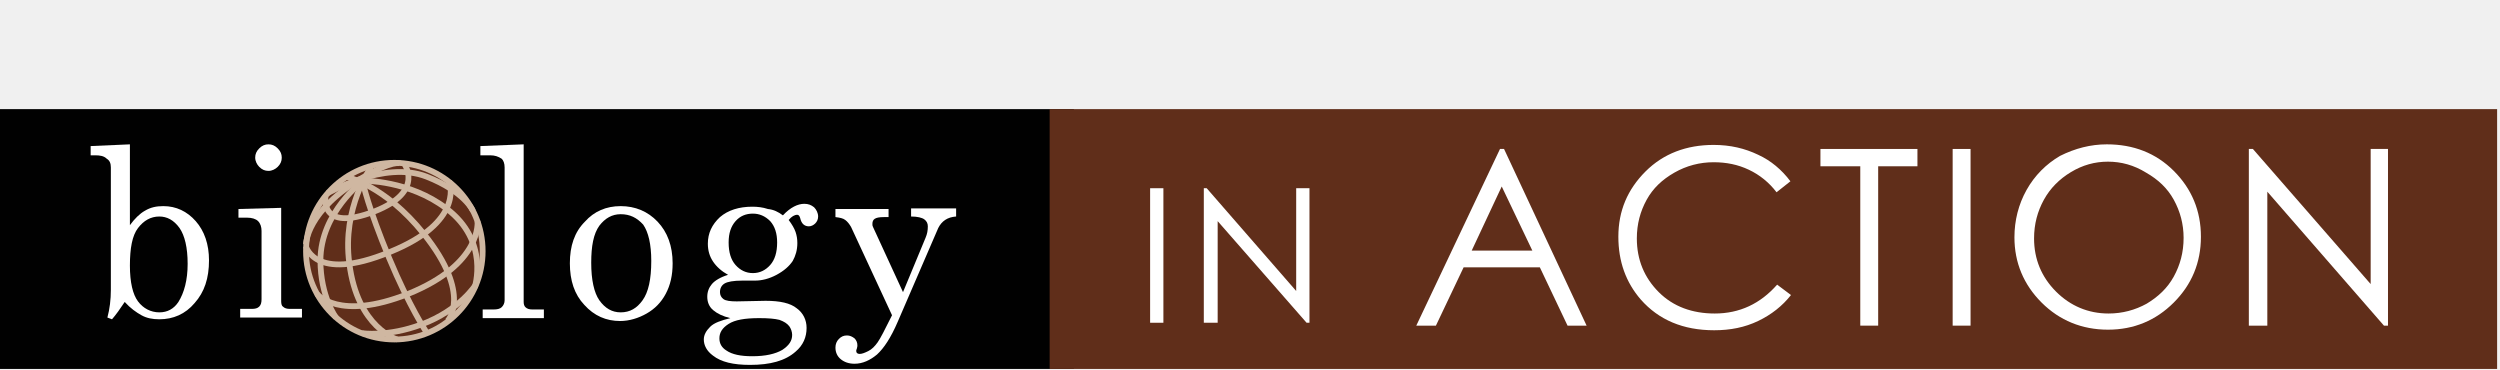
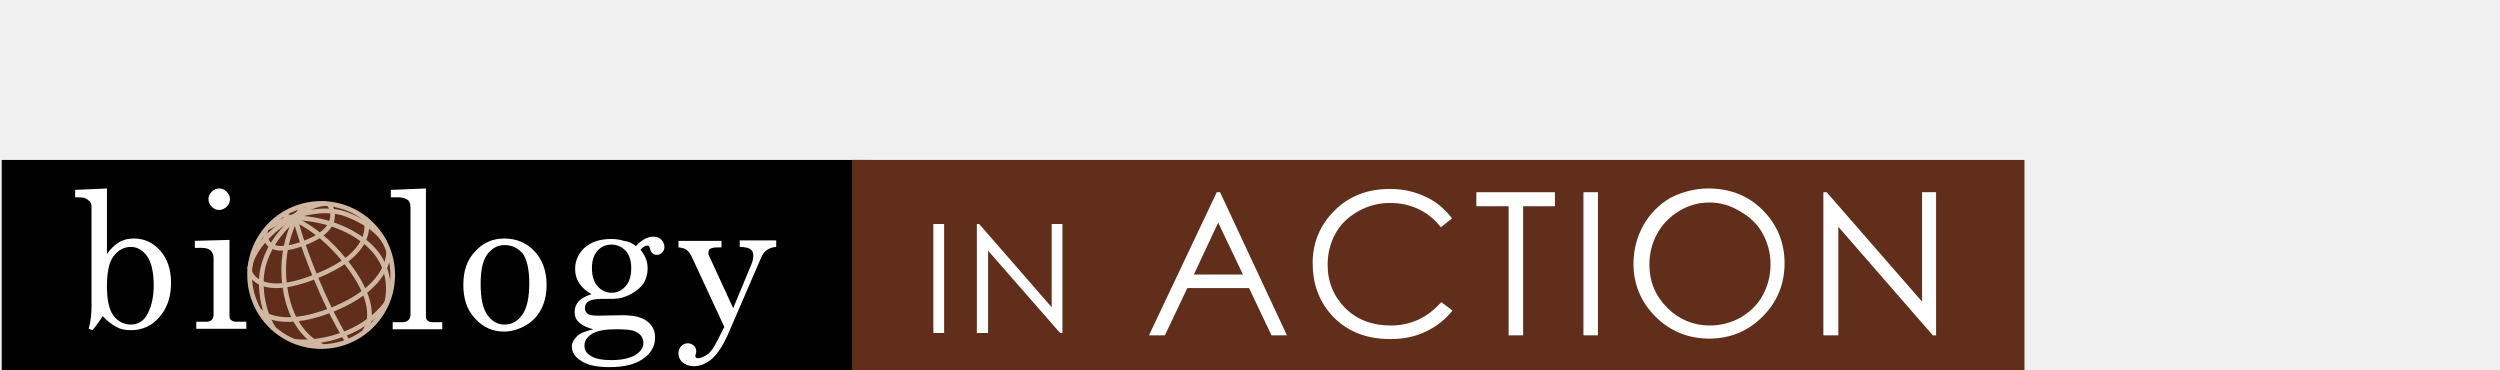
- <svg xmlns="http://www.w3.org/2000/svg" version="1.1" x="0px" y="0px" width="433px" height="64px" viewBox="0 -18.9 433 64" enable-background="new 0 -18.9 433 64" xml:space="preserve">
-   <defs>
+ <svg xmlns="http://www.w3.org/2000/svg" version="1.1" x="0px" y="0px" width="433px" height="64px" viewBox="0 -3.5 433 64" enable-background="new 0 -3.5 433 64" xml:space="preserve" id="svg3225">
+   <defs id="defs3227">
</defs>
-   <rect fill="#010101" width="186" height="45" />
-   <rect x="181.8" fill="#602E1A" width="250.7" height="45" />
-   <path fill="#FFFFFF" d="M260.5,6.9l14.3,30.6h-3.3l-4.8-10.1h-13.2l-4.8,10.1h-3.4l14.5-30.6H260.5z M260.1,13.4l-5.2,11.1h10.5  L260.1,13.4z" />
-   <path fill="#FFFFFF" d="M310.1,12.5l-2.4,1.9c-1.3-1.7-2.9-3-4.8-3.9c-1.9-0.9-3.9-1.3-6.1-1.3c-2.4,0-4.7,0.6-6.8,1.8  c-2.1,1.2-3.7,2.7-4.8,4.7c-1.1,2-1.7,4.2-1.7,6.7c0,3.7,1.3,6.8,3.8,9.3s5.8,3.7,9.7,3.7c4.3,0,7.9-1.7,10.8-5l2.4,1.8  c-1.5,1.9-3.4,3.4-5.7,4.5c-2.3,1.1-4.8,1.6-7.6,1.6c-5.4,0-9.6-1.8-12.7-5.3c-2.6-3-3.9-6.6-3.9-10.9c0-4.5,1.6-8.2,4.7-11.3  c3.1-3.1,7.1-4.6,11.8-4.6c2.9,0,5.4,0.6,7.7,1.7C306.7,8.9,308.6,10.5,310.1,12.5z" />
-   <path fill="#FFFFFF" d="M315.3,9.9v-3h16.8v3h-6.8v27.6h-3.1V9.9H315.3z" />
-   <path fill="#FFFFFF" d="M338.2,6.9h3.1v30.6h-3.1V6.9z" />
-   <path fill="#FFFFFF" d="M364.9,6.1c4.6,0,8.5,1.5,11.6,4.6c3.1,3.1,4.7,6.9,4.7,11.4c0,4.5-1.6,8.3-4.7,11.4s-6.9,4.7-11.4,4.7  c-4.5,0-8.4-1.6-11.5-4.7c-3.1-3.1-4.7-6.9-4.7-11.3c0-2.9,0.7-5.7,2.1-8.2s3.4-4.5,5.8-5.9C359.4,6.8,362.1,6.1,364.9,6.1z   M365.1,9.1c-2.3,0-4.4,0.6-6.4,1.8c-2,1.2-3.6,2.8-4.7,4.8c-1.1,2-1.7,4.2-1.7,6.7c0,3.6,1.3,6.7,3.8,9.2c2.5,2.5,5.6,3.8,9.1,3.8  c2.4,0,4.6-0.6,6.6-1.7c2-1.2,3.6-2.7,4.7-4.7c1.1-2,1.7-4.2,1.7-6.7c0-2.4-0.6-4.6-1.7-6.6c-1.1-2-2.7-3.5-4.8-4.7  C369.6,9.7,367.4,9.1,365.1,9.1z" />
-   <path fill="#FFFFFF" d="M389.5,37.5V6.9h0.7l20.4,23.4V6.9h3v30.6h-0.7l-20.2-23.2v23.2H389.5z" />
-   <path fill="#FFFFFF" d="M199.2,13.7h2.3V37h-2.3V13.7z" />
-   <path fill="#FFFFFF" d="M208.5,37V13.7h0.5l15.5,17.8V13.7h2.3V37h-0.5l-15.4-17.6V37H208.5z" />
-   <path fill="#FFFFFF" d="M22.5,6.1v14c0.8-1.1,1.7-2,2.6-2.5c1-0.6,2-0.8,3.2-0.8c2.2,0,4.1,0.9,5.6,2.6c1.5,1.7,2.3,4,2.3,6.8  c0,3.1-0.8,5.5-2.5,7.4c-1.6,1.9-3.7,2.8-6.1,2.8c-1.2,0-2.2-0.2-3.1-0.7c-0.9-0.5-1.9-1.2-2.9-2.3c-0.8,1.2-1.5,2.2-2.2,3l-0.8-0.3  c0.4-1.5,0.6-3.1,0.6-4.8V10.1c0-0.7-0.2-1.2-0.7-1.5C18,8.1,17.3,8,16.5,8h-0.8V6.4L22.5,6.1z M27.6,18.6c-1.5,0-2.7,0.7-3.7,2  c-1,1.3-1.4,3.5-1.4,6.5c0,2.9,0.5,5,1.4,6.2c0.9,1.2,2.2,1.9,3.7,1.9c1.4,0,2.5-0.6,3.3-1.8c1-1.6,1.6-3.8,1.6-6.6  c0-2.8-0.5-4.9-1.4-6.2C30.1,19.2,28.9,18.6,27.6,18.6z" />
-   <path fill="#FFFFFF" d="M41.2,17.3l7.5-0.2v16.2c0,0.4,0.1,0.8,0.3,0.9c0.3,0.3,0.7,0.4,1.2,0.4h2.1v1.5H41.6v-1.5h2  c0.6,0,1-0.1,1.3-0.4c0.3-0.3,0.4-0.7,0.4-1.3V21.1c0-0.7-0.2-1.3-0.6-1.7c-0.4-0.4-1.1-0.6-1.9-0.6h-1.5V17.3z M46.5,6.1  c0.6,0,1.1,0.2,1.6,0.7c0.5,0.5,0.7,1,0.7,1.6c0,0.6-0.2,1.1-0.7,1.6c-0.4,0.4-1,0.7-1.6,0.7c-0.6,0-1.1-0.2-1.6-0.7  c-0.4-0.4-0.7-1-0.7-1.6c0-0.6,0.2-1.1,0.7-1.6C45.4,6.3,45.9,6.1,46.5,6.1z" />
-   <path fill="#FFFFFF" d="M90.7,6.1v27.3c0,0.4,0.1,0.7,0.3,0.9c0.3,0.3,0.7,0.4,1.2,0.4h2v1.5H83.6v-1.5h1.9c0.6,0,1.1-0.1,1.4-0.4  c0.3-0.3,0.5-0.7,0.5-1.2V10.1c0-0.7-0.2-1.2-0.5-1.5C86.3,8.2,85.7,8,84.9,8h-1.7V6.4L90.7,6.1z" />
-   <path fill="#FFFFFF" d="M107.5,16.8c2.5,0,4.7,0.9,6.4,2.7c1.7,1.8,2.6,4.2,2.6,7.2c0,2.1-0.4,3.8-1.2,5.3c-0.8,1.5-1.9,2.6-3.3,3.4  c-1.4,0.8-3,1.3-4.6,1.3c-2.4,0-4.5-0.9-6.2-2.8c-1.7-1.8-2.5-4.2-2.5-7.2c0-3,0.8-5.4,2.6-7.2C102.9,17.7,105,16.8,107.5,16.8z   M107.5,18.2c-1.5,0-2.7,0.7-3.7,2c-1,1.4-1.4,3.5-1.4,6.4c0,3,0.5,5.2,1.4,6.5c1,1.4,2.2,2.1,3.7,2.1c1.6,0,2.8-0.7,3.8-2.1  c1-1.4,1.5-3.6,1.5-6.8c0-2.9-0.5-5-1.4-6.3C110.3,18.8,109.1,18.2,107.5,18.2z" />
-   <path fill="#FFFFFF" d="M135.6,18.4c1.3-1.4,2.6-2,3.7-2c0.7,0,1.2,0.2,1.7,0.6c0.4,0.4,0.7,1,0.7,1.6c0,0.5-0.2,0.9-0.5,1.2  c-0.3,0.3-0.7,0.5-1.1,0.5c-0.8,0-1.3-0.5-1.5-1.4c-0.1-0.4-0.3-0.6-0.5-0.6c-0.5,0-1,0.3-1.5,0.9c0.6,0.8,1,1.5,1.2,2.1  s0.3,1.2,0.3,1.9c0,1.2-0.3,2.2-0.8,3.1c-0.6,0.9-1.5,1.7-2.8,2.4c-1.3,0.7-2.6,1-3.7,1h-2.2c-1.6,0-2.6,0.2-3.1,0.5  c-0.5,0.3-0.8,0.8-0.8,1.5c0,0.5,0.2,0.9,0.6,1.2s1.2,0.4,2.3,0.4l5-0.1c2.5,0,4.3,0.4,5.4,1.3c1.1,0.8,1.7,2,1.7,3.4  c0,1.6-0.6,3-1.9,4.1c-1.8,1.6-4.4,2.3-7.9,2.3c-2.9,0-5-0.5-6.4-1.6c-1.1-0.8-1.6-1.8-1.6-2.8c0-0.8,0.4-1.5,1.1-2.2  c0.7-0.7,1.9-1.1,3.5-1.5c-1.3-0.3-2.3-0.8-3-1.4c-0.7-0.6-1-1.4-1-2.3c0-0.9,0.3-1.6,0.8-2.2c0.5-0.6,1.5-1.2,2.8-1.6  c-1.1-0.6-2-1.4-2.6-2.3c-0.6-0.9-0.9-1.9-0.9-3.1c0-1.8,0.7-3.3,2.1-4.6c1.4-1.2,3.3-1.8,5.6-1.8c0.9,0,1.8,0.1,2.7,0.4  C134,17.4,134.8,17.8,135.6,18.4z M131.5,36.2c-2.5,0-4.2,0.3-5.3,1c-1.1,0.7-1.6,1.5-1.6,2.5c0,0.9,0.4,1.6,1.2,2.1  c1,0.7,2.5,1,4.5,1c2.3,0,4-0.4,5.2-1.1c1.2-0.8,1.7-1.6,1.7-2.6c0-0.5-0.2-1.1-0.5-1.5c-0.4-0.5-0.9-0.8-1.7-1.1  C134.2,36.3,133.1,36.2,131.5,36.2z M130.4,18.1c-1.2,0-2.2,0.4-3,1.3c-0.8,0.9-1.2,2.1-1.2,3.7c0,1.7,0.4,3,1.2,3.9  c0.8,0.9,1.8,1.4,3,1.4s2.2-0.5,3-1.4c0.8-0.9,1.2-2.2,1.2-3.9c0-1.6-0.4-2.8-1.2-3.7C132.5,18.5,131.5,18.1,130.4,18.1z" />
-   <path fill="#FFFFFF" d="M144.9,17.3h9v1.4h-0.8c-0.8,0-1.3,0.1-1.6,0.3c-0.3,0.2-0.4,0.5-0.4,0.9c0,0.2,0,0.3,0.1,0.5l5.2,11.3  l3.9-9.4c0.3-0.7,0.4-1.3,0.4-2c0-0.5-0.2-0.9-0.6-1.2c-0.4-0.3-1.2-0.5-2.3-0.5v-1.4h7.8v1.4c-1.5,0.1-2.5,0.8-3.1,2l-7,16.2  c-1.2,2.8-2.4,4.6-3.6,5.7c-1.2,1-2.5,1.6-3.9,1.6c-1,0-1.8-0.3-2.4-0.8s-0.9-1.2-0.9-2c0-0.6,0.2-1.1,0.6-1.5  c0.4-0.4,0.8-0.6,1.4-0.6c0.5,0,0.9,0.2,1.3,0.5c0.3,0.3,0.5,0.7,0.5,1.2c0,0.1,0,0.3-0.1,0.6c-0.1,0.2-0.1,0.3-0.1,0.4  c0,0.3,0.2,0.5,0.6,0.5c0.4,0,0.9-0.2,1.5-0.5c0.6-0.3,1.1-0.8,1.6-1.5c0.5-0.7,1.3-2.3,2.5-4.7l-7.1-15.3c-0.3-0.5-0.6-0.9-1-1.2  c-0.4-0.3-0.9-0.4-1.7-0.5V17.3z" />
-   <circle fill="#602E1A" stroke="#CFB7A1" cx="68.3" cy="24.6" r="15.3" />
-   <path fill="none" stroke="#CFB7A1" d="M64.3,10c0,0-5.1,7-3.8,16.7c1.4,11.2,8.3,13.2,8.3,13.2" />
-   <path fill="none" stroke="#CFB7A1" d="M59.9,11.7c0,0,6.7,1.4,13.5,9.9c8.5,10.6,4.1,15.1,4.1,15.1" />
-   <path fill="none" stroke="#CFB7A1" d="M58.2,36.1c0,0-2.7-3.6-2.7-9.9c0-8.3,7.4-13.8,7.4-13.8s8-0.1,14.4,4.8  c7.6,5.7,4.9,13.7,4.9,13.7" />
-   <path fill="none" stroke="#CFB7A1" d="M53,23.4c0,0,0-5.8,9.9-11.6c5.1-3,6.4-2.4,6.4-2.4" />
-   <path fill="none" stroke="#CFB7A1" d="M62.9,12.9c0,0,0.8,4,4.5,12.9c3.5,8.4,6.5,12.9,6.5,12.9" />
-   <path fill="none" stroke="#CFB7A1" d="M56.7,14.6c0,0,9.8-5.8,17.2-2.9c6.6,2.6,8,5.9,8,5.9" />
-   <path fill="none" stroke="#CFB7A1" d="M56.4,15c0,0-1.3,6.5,8.5,2.7c8.9-3.5,5-8.4,5-8.4" />
-   <path fill="none" stroke="#CFB7A1" d="M53,23.8c0,0,1.7,6.7,15.8,0.4c11.7-5.2,9-11.7,9-11.7" />
-   <path fill="none" stroke="#CFB7A1" d="M54.9,32c0,0,3.7,4.8,15.8,0c12.9-5.2,12-12.6,12-12.6" />
-   <path fill="none" stroke="#CFB7A1" d="M62.7,38.8c0,0,4.4,0.7,10.3-1.5c6.7-2.5,9.4-6.9,9.4-6.9" />
+   <g id="g3814" transform="matrix(0.8100383,0,0,0.8100383,0.2982733,24.20177)">
+     <rect style="fill:#010101" y="0" x="0" id="rect3756" height="45" width="186" />
+     <rect style="fill:#602e1a" y="0" id="rect3758" height="45" width="250.7" x="181.8" />
+     <path style="fill:#ffffff" id="path3760" d="m 260.5,6.9 14.3,30.6 h -3.3 l -4.8,-10.1 h -13.2 l -4.8,10.1 h -3.4 L 259.8,6.9 h 0.7 z m -0.4,6.5 -5.2,11.1 h 10.5 l -5.3,-11.1 z" />
+     <path style="fill:#ffffff" id="path3762" d="m 310.1,12.5 -2.4,1.9 c -1.3,-1.7 -2.9,-3 -4.8,-3.9 -1.9,-0.9 -3.9,-1.3 -6.1,-1.3 -2.4,0 -4.7,0.6 -6.8,1.8 -2.1,1.2 -3.7,2.7 -4.8,4.7 -1.1,2 -1.7,4.2 -1.7,6.7 0,3.7 1.3,6.8 3.8,9.3 2.5,2.5 5.8,3.7 9.7,3.7 4.3,0 7.9,-1.7 10.8,-5 l 2.4,1.8 c -1.5,1.9 -3.4,3.4 -5.7,4.5 -2.3,1.1 -4.8,1.6 -7.6,1.6 -5.4,0 -9.6,-1.8 -12.7,-5.3 -2.6,-3 -3.9,-6.6 -3.9,-10.9 0,-4.5 1.6,-8.2 4.7,-11.3 3.1,-3.1 7.1,-4.6 11.8,-4.6 2.9,0 5.4,0.6 7.7,1.7 2.2,1 4.1,2.6 5.6,4.6 z" />
+     <path style="fill:#ffffff" id="path3764" d="m 315.3,9.9 v -3 h 16.8 v 3 h -6.8 v 27.6 h -3.1 V 9.9 h -6.9 z" />
+     <path style="fill:#ffffff" id="path3766" d="m 338.2,6.9 h 3.1 v 30.6 h -3.1 V 6.9 z" />
+     <path style="fill:#ffffff" id="path3768" d="m 364.9,6.1 c 4.6,0 8.5,1.5 11.6,4.6 3.1,3.1 4.7,6.9 4.7,11.4 0,4.5 -1.6,8.3 -4.7,11.4 -3.1,3.1 -6.9,4.7 -11.4,4.7 -4.5,0 -8.4,-1.6 -11.5,-4.7 -3.1,-3.1 -4.7,-6.9 -4.7,-11.3 0,-2.9 0.7,-5.7 2.1,-8.2 1.4,-2.5 3.4,-4.5 5.8,-5.9 2.6,-1.3 5.3,-2 8.1,-2 z m 0.2,3 c -2.3,0 -4.4,0.6 -6.4,1.8 -2,1.2 -3.6,2.8 -4.7,4.8 -1.1,2 -1.7,4.2 -1.7,6.7 0,3.6 1.3,6.7 3.8,9.2 2.5,2.5 5.6,3.8 9.1,3.8 2.4,0 4.6,-0.6 6.6,-1.7 2,-1.2 3.6,-2.7 4.7,-4.7 1.1,-2 1.7,-4.2 1.7,-6.7 0,-2.4 -0.6,-4.6 -1.7,-6.6 -1.1,-2 -2.7,-3.5 -4.8,-4.7 -2.1,-1.3 -4.3,-1.9 -6.6,-1.9 z" />
+     <path style="fill:#ffffff" id="path3770" d="M 389.5,37.5 V 6.9 h 0.7 l 20.4,23.4 V 6.9 h 3 v 30.6 h -0.7 L 392.7,14.3 v 23.2 h -3.2 z" />
+     <path style="fill:#ffffff" id="path3772" d="m 199.2,13.7 h 2.3 V 37 h -2.3 V 13.7 z" />
+     <path style="fill:#ffffff" id="path3774" d="M 208.5,37 V 13.7 h 0.5 l 15.5,17.8 V 13.7 h 2.3 V 37 h -0.5 L 210.9,19.4 V 37 h -2.4 z" />
+     <path style="fill:#ffffff" id="path3776" d="m 22.5,6.1 v 14 c 0.8,-1.1 1.7,-2 2.6,-2.5 1,-0.6 2,-0.8 3.2,-0.8 2.2,0 4.1,0.9 5.6,2.6 1.5,1.7 2.3,4 2.3,6.8 0,3.1 -0.8,5.5 -2.5,7.4 -1.6,1.9 -3.7,2.8 -6.1,2.8 -1.2,0 -2.2,-0.2 -3.1,-0.7 -0.9,-0.5 -1.9,-1.2 -2.9,-2.3 -0.8,1.2 -1.5,2.2 -2.2,3 L 18.6,36.1 C 19,34.6 19.2,33 19.2,31.3 V 10.1 C 19.2,9.4 19,8.9 18.5,8.6 18,8.1 17.3,8 16.5,8 H 15.7 V 6.4 l 6.8,-0.3 z m 5.1,12.5 c -1.5,0 -2.7,0.7 -3.7,2 -1,1.3 -1.4,3.5 -1.4,6.5 0,2.9 0.5,5 1.4,6.2 0.9,1.2 2.2,1.9 3.7,1.9 1.4,0 2.5,-0.6 3.3,-1.8 1,-1.6 1.6,-3.8 1.6,-6.6 0,-2.8 -0.5,-4.9 -1.4,-6.2 -1,-1.4 -2.2,-2 -3.5,-2 z" />
+     <path style="fill:#ffffff" id="path3778" d="m 41.2,17.3 7.5,-0.2 v 16.2 c 0,0.4 0.1,0.8 0.3,0.9 0.3,0.3 0.7,0.4 1.2,0.4 h 2.1 v 1.5 H 41.6 v -1.5 h 2 c 0.6,0 1,-0.1 1.3,-0.4 0.3,-0.3 0.4,-0.7 0.4,-1.3 V 21.1 c 0,-0.7 -0.2,-1.3 -0.6,-1.7 C 44.3,19 43.6,18.8 42.8,18.8 H 41.3 V 17.3 z M 46.5,6.1 c 0.6,0 1.1,0.2 1.6,0.7 0.5,0.5 0.7,1 0.7,1.6 0,0.6 -0.2,1.1 -0.7,1.6 -0.4,0.4 -1,0.7 -1.6,0.7 -0.6,0 -1.1,-0.2 -1.6,-0.7 -0.4,-0.4 -0.7,-1 -0.7,-1.6 0,-0.6 0.2,-1.1 0.7,-1.6 0.5,-0.5 1,-0.7 1.6,-0.7 z" />
+     <path style="fill:#ffffff" id="path3780" d="m 90.7,6.1 v 27.3 c 0,0.4 0.1,0.7 0.3,0.9 0.3,0.3 0.7,0.4 1.2,0.4 h 2 v 1.5 H 83.6 v -1.5 h 1.9 c 0.6,0 1.1,-0.1 1.4,-0.4 0.3,-0.3 0.5,-0.7 0.5,-1.2 v -23 C 87.4,9.4 87.2,8.9 86.9,8.6 86.3,8.2 85.7,8 84.9,8 H 83.2 V 6.4 l 7.5,-0.3 z" />
+     <path style="fill:#ffffff" id="path3782" d="m 107.5,16.8 c 2.5,0 4.7,0.9 6.4,2.7 1.7,1.8 2.6,4.2 2.6,7.2 0,2.1 -0.4,3.8 -1.2,5.3 -0.8,1.5 -1.9,2.6 -3.3,3.4 -1.4,0.8 -3,1.3 -4.6,1.3 -2.4,0 -4.5,-0.9 -6.2,-2.8 -1.7,-1.8 -2.5,-4.2 -2.5,-7.2 0,-3 0.8,-5.4 2.6,-7.2 1.6,-1.8 3.7,-2.7 6.2,-2.7 z m 0,1.4 c -1.5,0 -2.7,0.7 -3.7,2 -1,1.4 -1.4,3.5 -1.4,6.4 0,3 0.5,5.2 1.4,6.5 1,1.4 2.2,2.1 3.7,2.1 1.6,0 2.8,-0.7 3.8,-2.1 1,-1.4 1.5,-3.6 1.5,-6.8 0,-2.9 -0.5,-5 -1.4,-6.3 -1.1,-1.2 -2.3,-1.8 -3.9,-1.8 z" />
+     <path style="fill:#ffffff" id="path3784" d="m 135.6,18.4 c 1.3,-1.4 2.6,-2 3.7,-2 0.7,0 1.2,0.2 1.7,0.6 0.4,0.4 0.7,1 0.7,1.6 0,0.5 -0.2,0.9 -0.5,1.2 -0.3,0.3 -0.7,0.5 -1.1,0.5 -0.8,0 -1.3,-0.5 -1.5,-1.4 -0.1,-0.4 -0.3,-0.6 -0.5,-0.6 -0.5,0 -1,0.3 -1.5,0.9 0.6,0.8 1,1.5 1.2,2.1 0.2,0.6 0.3,1.2 0.3,1.9 0,1.2 -0.3,2.2 -0.8,3.1 -0.6,0.9 -1.5,1.7 -2.8,2.4 -1.3,0.7 -2.6,1 -3.7,1 h -2.2 c -1.6,0 -2.6,0.2 -3.1,0.5 -0.5,0.3 -0.8,0.8 -0.8,1.5 0,0.5 0.2,0.9 0.6,1.2 0.4,0.3 1.2,0.4 2.3,0.4 l 5,-0.1 c 2.5,0 4.3,0.4 5.4,1.3 1.1,0.8 1.7,2 1.7,3.4 0,1.6 -0.6,3 -1.9,4.1 -1.8,1.6 -4.4,2.3 -7.9,2.3 -2.9,0 -5,-0.5 -6.4,-1.6 -1.1,-0.8 -1.6,-1.8 -1.6,-2.8 0,-0.8 0.4,-1.5 1.1,-2.2 0.7,-0.7 1.9,-1.1 3.5,-1.5 -1.3,-0.3 -2.3,-0.8 -3,-1.4 -0.7,-0.6 -1,-1.4 -1,-2.3 0,-0.9 0.3,-1.6 0.8,-2.2 0.5,-0.6 1.5,-1.2 2.8,-1.6 -1.1,-0.6 -2,-1.4 -2.6,-2.3 -0.6,-0.9 -0.9,-1.9 -0.9,-3.1 0,-1.8 0.7,-3.3 2.1,-4.6 1.4,-1.2 3.3,-1.8 5.6,-1.8 0.9,0 1.8,0.1 2.7,0.4 1,0.1 1.8,0.5 2.6,1.1 z m -4.1,17.8 c -2.5,0 -4.2,0.3 -5.3,1 -1.1,0.7 -1.6,1.5 -1.6,2.5 0,0.9 0.4,1.6 1.2,2.1 1,0.7 2.5,1 4.5,1 2.3,0 4,-0.4 5.2,-1.1 1.2,-0.8 1.7,-1.6 1.7,-2.6 0,-0.5 -0.2,-1.1 -0.5,-1.5 -0.4,-0.5 -0.9,-0.8 -1.7,-1.1 -0.8,-0.2 -1.9,-0.3 -3.5,-0.3 z m -1.1,-18.1 c -1.2,0 -2.2,0.4 -3,1.3 -0.8,0.9 -1.2,2.1 -1.2,3.7 0,1.7 0.4,3 1.2,3.9 0.8,0.9 1.8,1.4 3,1.4 1.2,0 2.2,-0.5 3,-1.4 0.8,-0.9 1.2,-2.2 1.2,-3.9 0,-1.6 -0.4,-2.8 -1.2,-3.7 -0.9,-0.9 -1.9,-1.3 -3,-1.3 z" />
+     <path style="fill:#ffffff" id="path3786" d="m 144.9,17.3 h 9 v 1.4 h -0.8 c -0.8,0 -1.3,0.1 -1.6,0.3 -0.3,0.2 -0.4,0.5 -0.4,0.9 0,0.2 0,0.3 0.1,0.5 l 5.2,11.3 3.9,-9.4 c 0.3,-0.7 0.4,-1.3 0.4,-2 0,-0.5 -0.2,-0.9 -0.6,-1.2 -0.4,-0.3 -1.2,-0.5 -2.3,-0.5 v -1.4 h 7.8 v 1.4 c -1.5,0.1 -2.5,0.8 -3.1,2 l -7,16.2 c -1.2,2.8 -2.4,4.6 -3.6,5.7 -1.2,1 -2.5,1.6 -3.9,1.6 -1,0 -1.8,-0.3 -2.4,-0.8 -0.6,-0.5 -0.9,-1.2 -0.9,-2 0,-0.6 0.2,-1.1 0.6,-1.5 0.4,-0.4 0.8,-0.6 1.4,-0.6 0.5,0 0.9,0.2 1.3,0.5 0.3,0.3 0.5,0.7 0.5,1.2 0,0.1 0,0.3 -0.1,0.6 -0.1,0.2 -0.1,0.3 -0.1,0.4 0,0.3 0.2,0.5 0.6,0.5 0.4,0 0.9,-0.2 1.5,-0.5 0.6,-0.3 1.1,-0.8 1.6,-1.5 0.5,-0.7 1.3,-2.3 2.5,-4.7 l -7.1,-15.3 c -0.3,-0.5 -0.6,-0.9 -1,-1.2 -0.4,-0.3 -0.9,-0.4 -1.7,-0.5 v -1.4 z" />
+     <circle style="fill:#602e1a;stroke:#cfb7a1" d="m 83.6,24.6 c 0,8.45 -6.85,15.3 -15.3,15.3 -8.45,0 -15.3,-6.85 -15.3,-15.3 0,-8.45 6.85,-15.3 15.3,-15.3 8.45,0 15.3,6.85 15.3,15.3 z" id="circle3788" r="15.3" cy="24.6" cx="68.3" />
+     <path style="fill:none;stroke:#cfb7a1" id="path3790" d="m 64.3,10 c 0,0 -5.1,7 -3.8,16.7 1.4,11.2 8.3,13.2 8.3,13.2" />
+     <path style="fill:none;stroke:#cfb7a1" id="path3792" d="m 59.9,11.7 c 0,0 6.7,1.4 13.5,9.9 8.5,10.6 4.1,15.1 4.1,15.1" />
+     <path style="fill:none;stroke:#cfb7a1" id="path3794" d="m 58.2,36.1 c 0,0 -2.7,-3.6 -2.7,-9.9 0,-8.3 7.4,-13.8 7.4,-13.8 0,0 8,-0.1 14.4,4.8 7.6,5.7 4.9,13.7 4.9,13.7" />
+     <path style="fill:none;stroke:#cfb7a1" id="path3796" d="m 53,23.4 c 0,0 0,-5.8 9.9,-11.6 5.1,-3 6.4,-2.4 6.4,-2.4" />
+     <path style="fill:none;stroke:#cfb7a1" id="path3798" d="m 62.9,12.9 c 0,0 0.8,4 4.5,12.9 3.5,8.4 6.5,12.9 6.5,12.9" />
+     <path style="fill:none;stroke:#cfb7a1" id="path3800" d="m 56.7,14.6 c 0,0 9.8,-5.8 17.2,-2.9 6.6,2.6 8,5.9 8,5.9" />
+     <path style="fill:none;stroke:#cfb7a1" id="path3802" d="m 56.4,15 c 0,0 -1.3,6.5 8.5,2.7 8.9,-3.5 5,-8.4 5,-8.4" />
+     <path style="fill:none;stroke:#cfb7a1" id="path3804" d="m 53,23.8 c 0,0 1.7,6.7 15.8,0.4 11.7,-5.2 9,-11.7 9,-11.7" />
+     <path style="fill:none;stroke:#cfb7a1" id="path3806" d="m 54.9,32 c 0,0 3.7,4.8 15.8,0 12.9,-5.2 12,-12.6 12,-12.6" />
+     <path style="fill:none;stroke:#cfb7a1" id="path3808" d="m 62.7,38.8 c 0,0 4.4,0.7 10.3,-1.5 6.7,-2.5 9.4,-6.9 9.4,-6.9" />
+   </g>
</svg>
